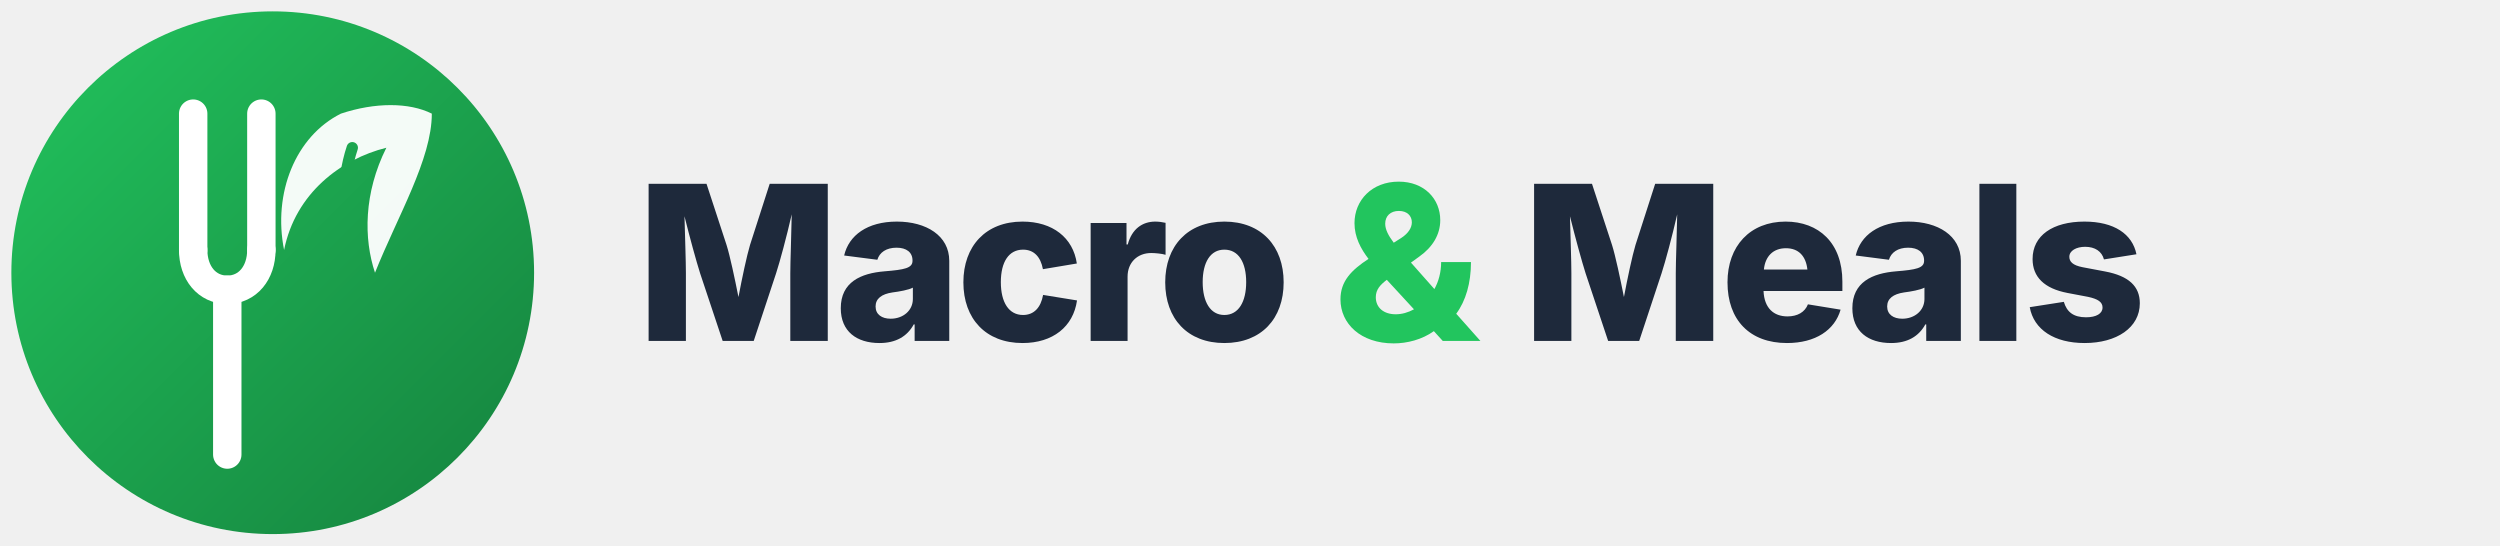
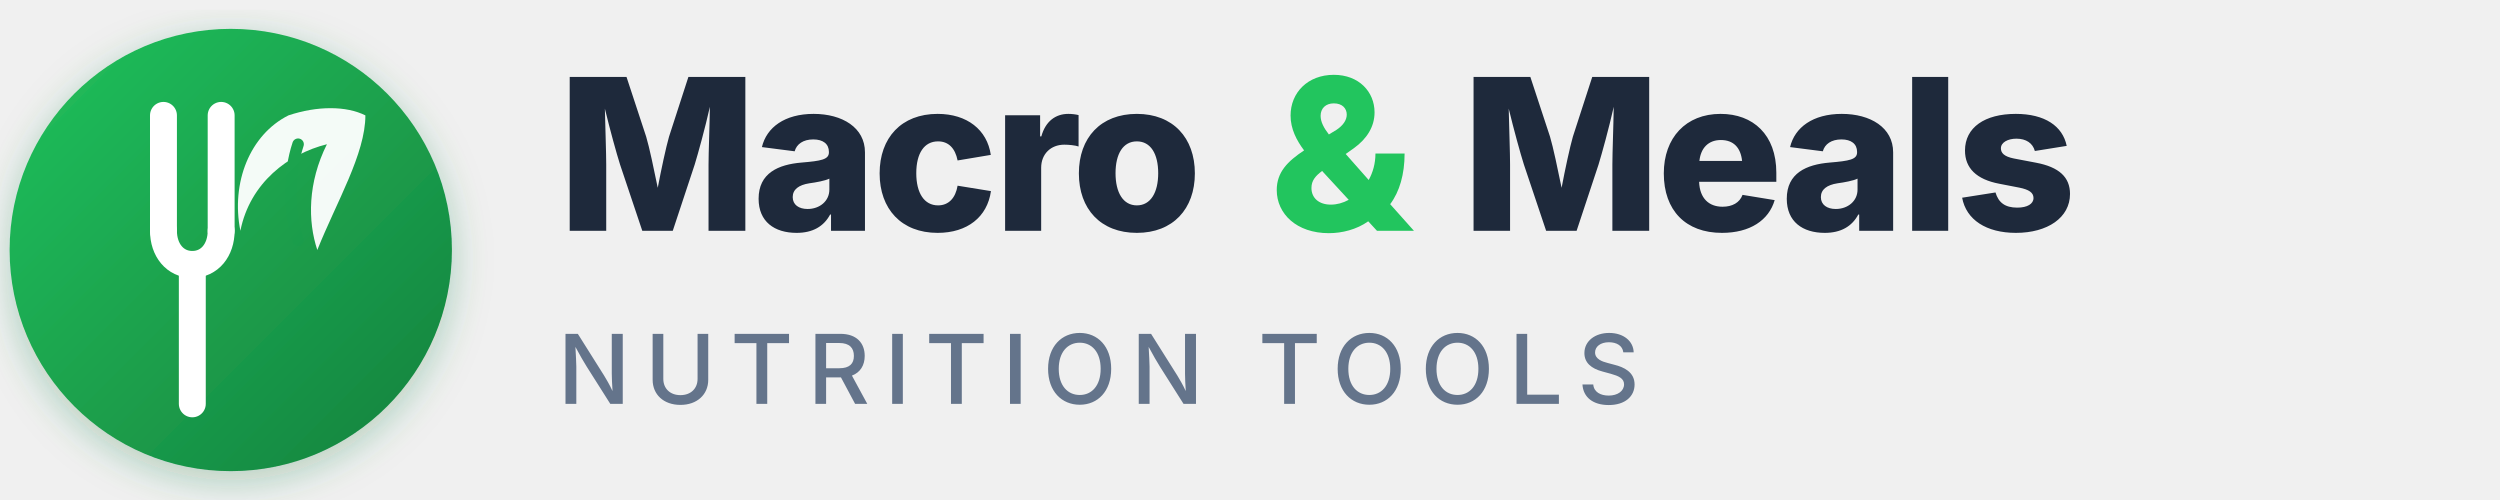
- <svg xmlns="http://www.w3.org/2000/svg" viewBox="0 0 220 48" fill="none">
+ <svg xmlns="http://www.w3.org/2000/svg" viewBox="0 0 260 52" fill="none">
  <defs>
    <linearGradient id="bg" x1="0" y1="0" x2="48" y2="48" gradientUnits="userSpaceOnUse">
      <stop offset="0%" stop-color="#22c55e" />
      <stop offset="100%" stop-color="#15803d" />
    </linearGradient>
+     <filter id="shadow" x="-10%" y="-10%" width="120%" height="130%">
+       <feDropShadow dx="0" dy="1" stdDeviation="2" flood-color="#15803d" flood-opacity="0.3" />
+     </filter>
  </defs>
-   <circle cx="24" cy="24" r="23" fill="url(#bg)" />
-   <line x1="17" y1="10" x2="17" y2="22" stroke="white" stroke-width="2.5" stroke-linecap="round" />
-   <line x1="23" y1="10" x2="23" y2="22" stroke="white" stroke-width="2.5" stroke-linecap="round" />
-   <path d="M17 22c0 2 1.2 3.5 3 3.5s3-1.5 3-3.5" stroke="white" stroke-width="2.5" stroke-linecap="round" fill="none" />
-   <line x1="20" y1="25.5" x2="20" y2="40" stroke="white" stroke-width="2.5" stroke-linecap="round" />
-   <path d="M30 10c-4 2-6 7-5 12 1-5 5-8 9-9-2 4-2 8-1 11 2-5 5-10 5-14-2-1-5-1-8 0z" fill="white" opacity="0.95" />
-   <path d="M31 13c-1 3-1 7 0 10" stroke="url(#bg)" stroke-width="1" stroke-linecap="round" fill="none" />
-   <text x="56" y="30" font-family="'Inter','Segoe UI',system-ui,-apple-system,sans-serif" font-size="19" font-weight="800" fill="#1e293b" letter-spacing="-0.5">Macro <tspan fill="#22c55e">&amp;</tspan> Meals</text>
+   <circle cx="24" cy="26" r="23" fill="url(#bg)" filter="url(#shadow)" />
+   <line x1="17" y1="12" x2="17" y2="24" stroke="white" stroke-width="2.8" stroke-linecap="round" />
+   <line x1="23" y1="12" x2="23" y2="24" stroke="white" stroke-width="2.8" stroke-linecap="round" />
+   <path d="M17 24c0 2 1.2 3.5 3 3.5s3-1.5 3-3.5" stroke="white" stroke-width="2.8" stroke-linecap="round" fill="none" />
+   <line x1="20" y1="27.5" x2="20" y2="42" stroke="white" stroke-width="2.8" stroke-linecap="round" />
+   <path d="M30 12c-4 2-6 7-5 12 1-5 5-8 9-9-2 4-2 8-1 11 2-5 5-10 5-14-2-1-5-1-8 0z" fill="white" opacity="0.95" />
+   <path d="M31 15c-1 3-1 7 0 10" stroke="url(#bg)" stroke-width="1.2" stroke-linecap="round" fill="none" />
+   <text x="58" y="24" font-family="'Inter','Segoe UI',system-ui,-apple-system,sans-serif" font-size="22" font-weight="800" fill="#1e293b" letter-spacing="-0.5">Macro</text>
+   <text x="132" y="24" font-family="'Inter','Segoe UI',system-ui,-apple-system,sans-serif" font-size="22" font-weight="800" fill="#22c55e" letter-spacing="-0.5">&amp;</text>
+   <text x="152" y="24" font-family="'Inter','Segoe UI',system-ui,-apple-system,sans-serif" font-size="22" font-weight="800" fill="#1e293b" letter-spacing="-0.5">Meals</text>
+   <text x="58" y="42" font-family="'Inter','Segoe UI',system-ui,-apple-system,sans-serif" font-size="10" font-weight="500" fill="#64748b" letter-spacing="1.5">NUTRITION TOOLS</text>
</svg>
